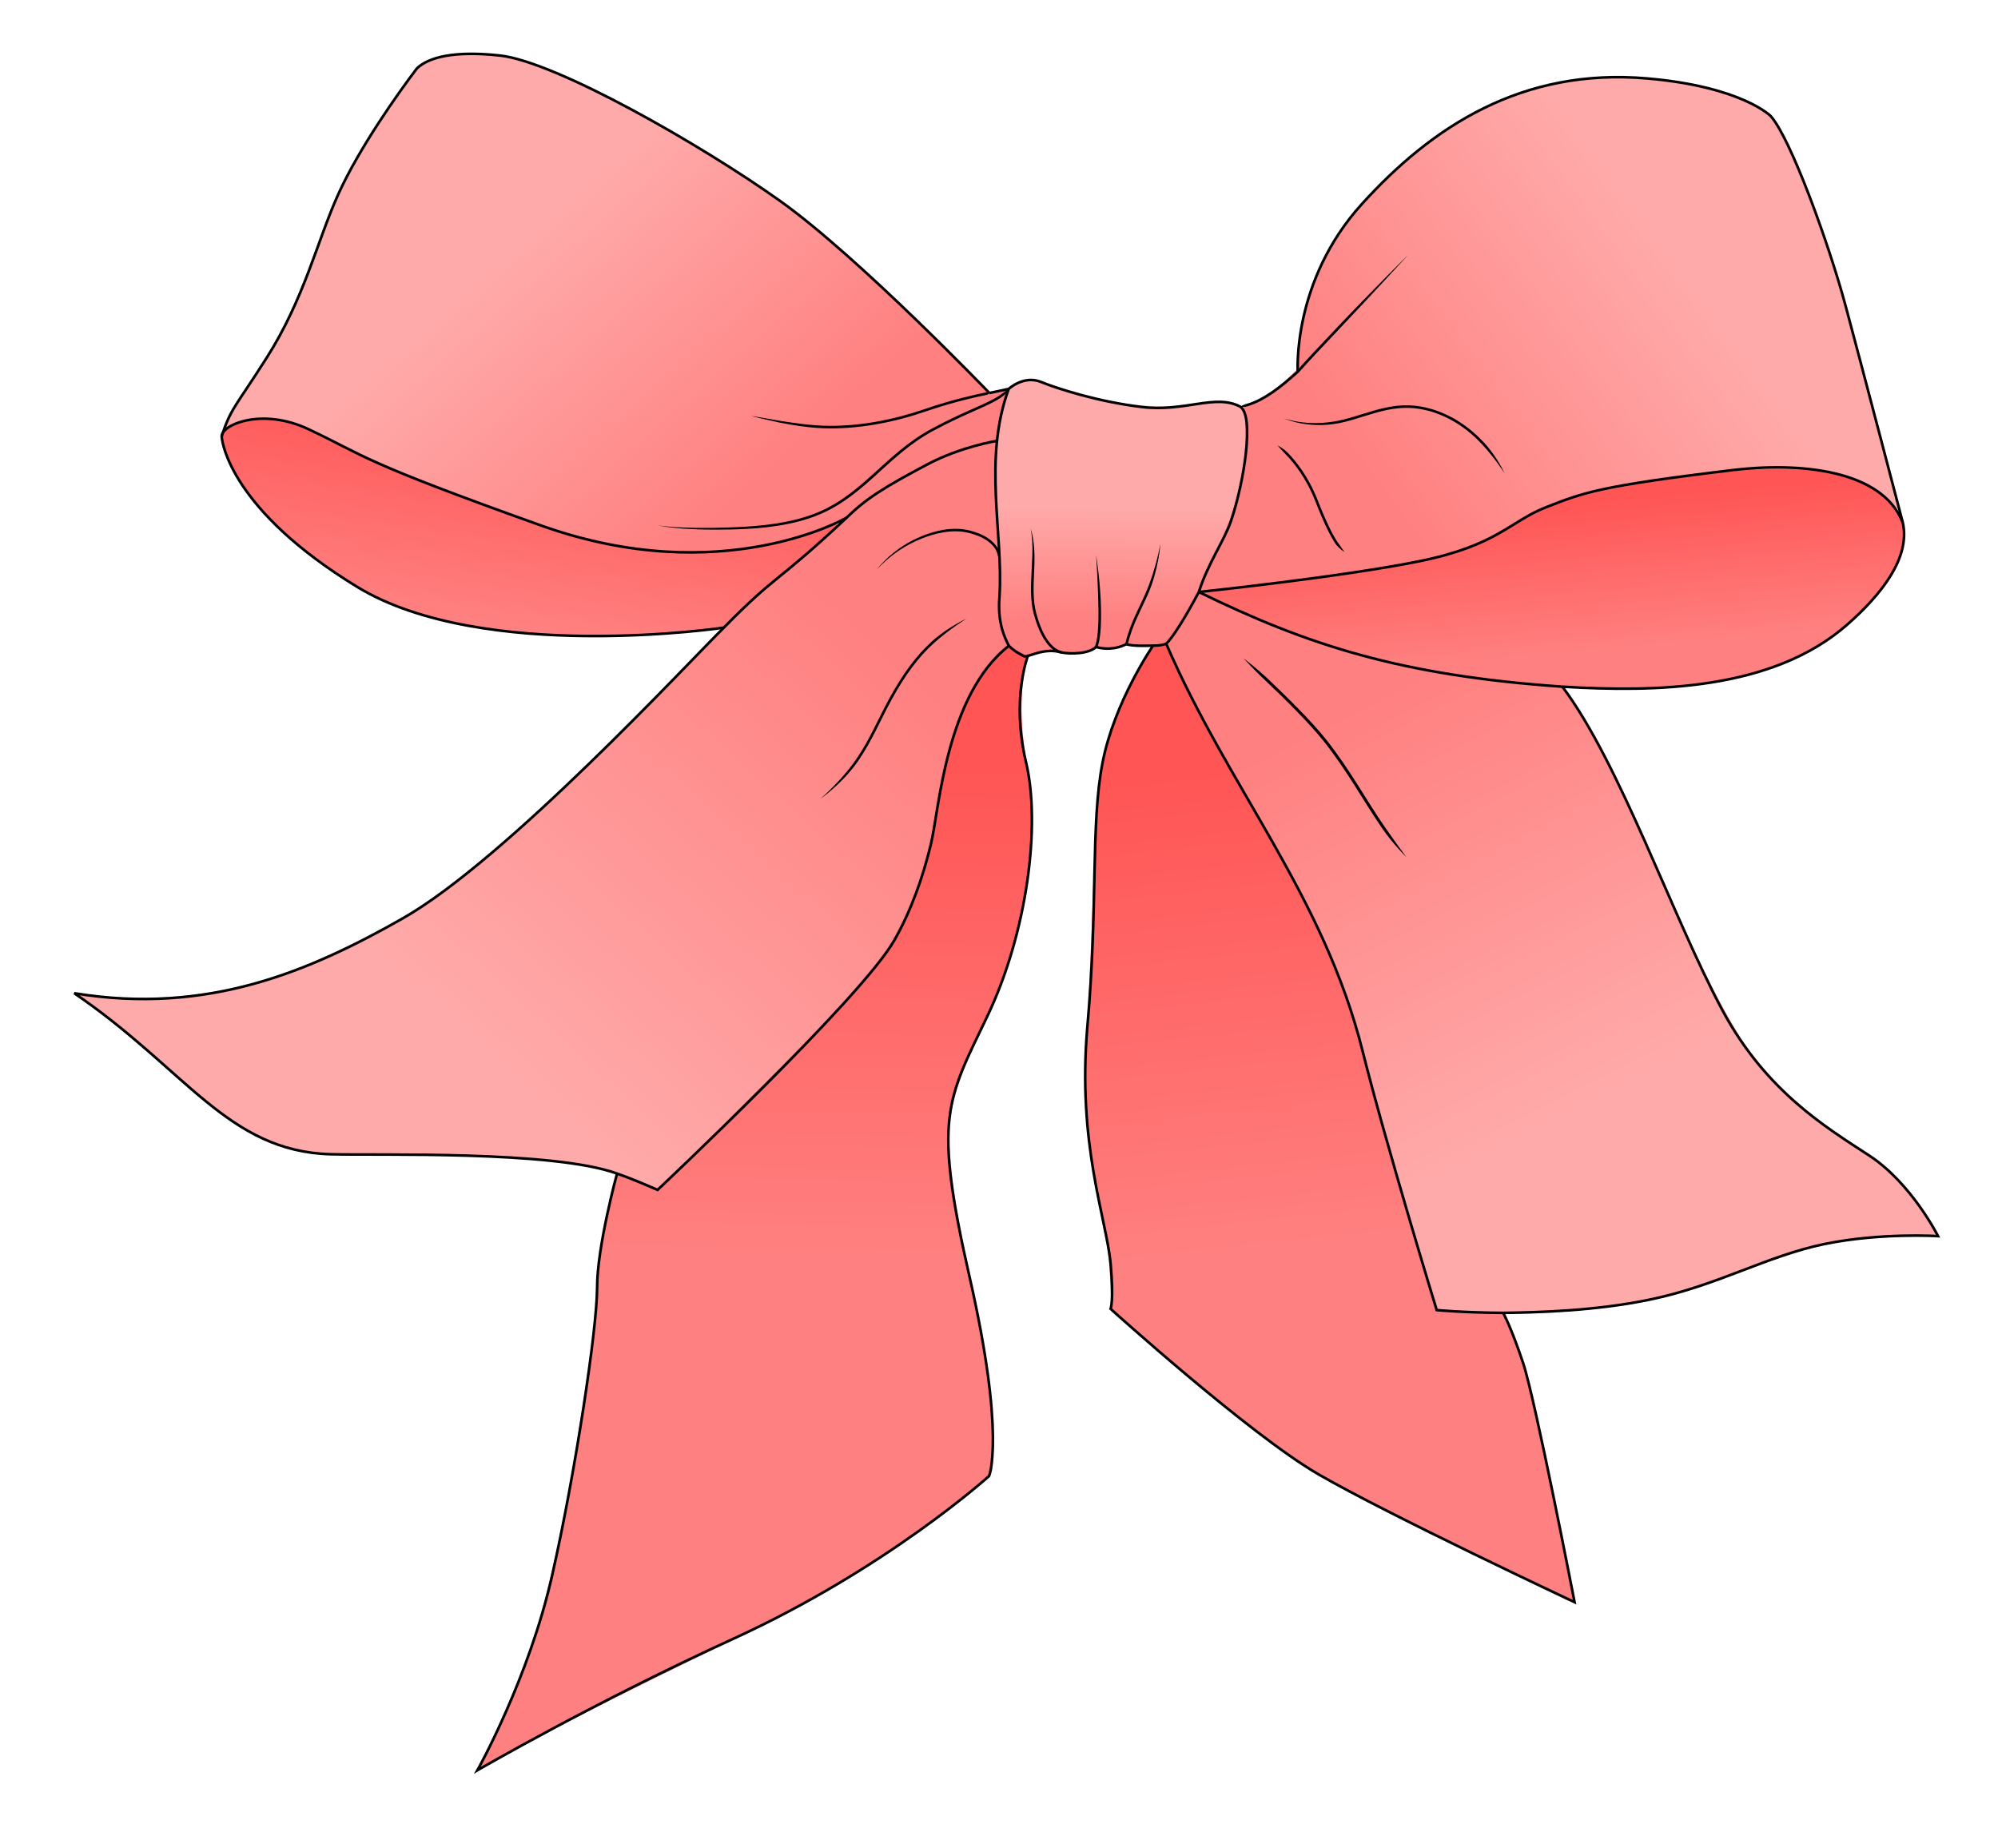
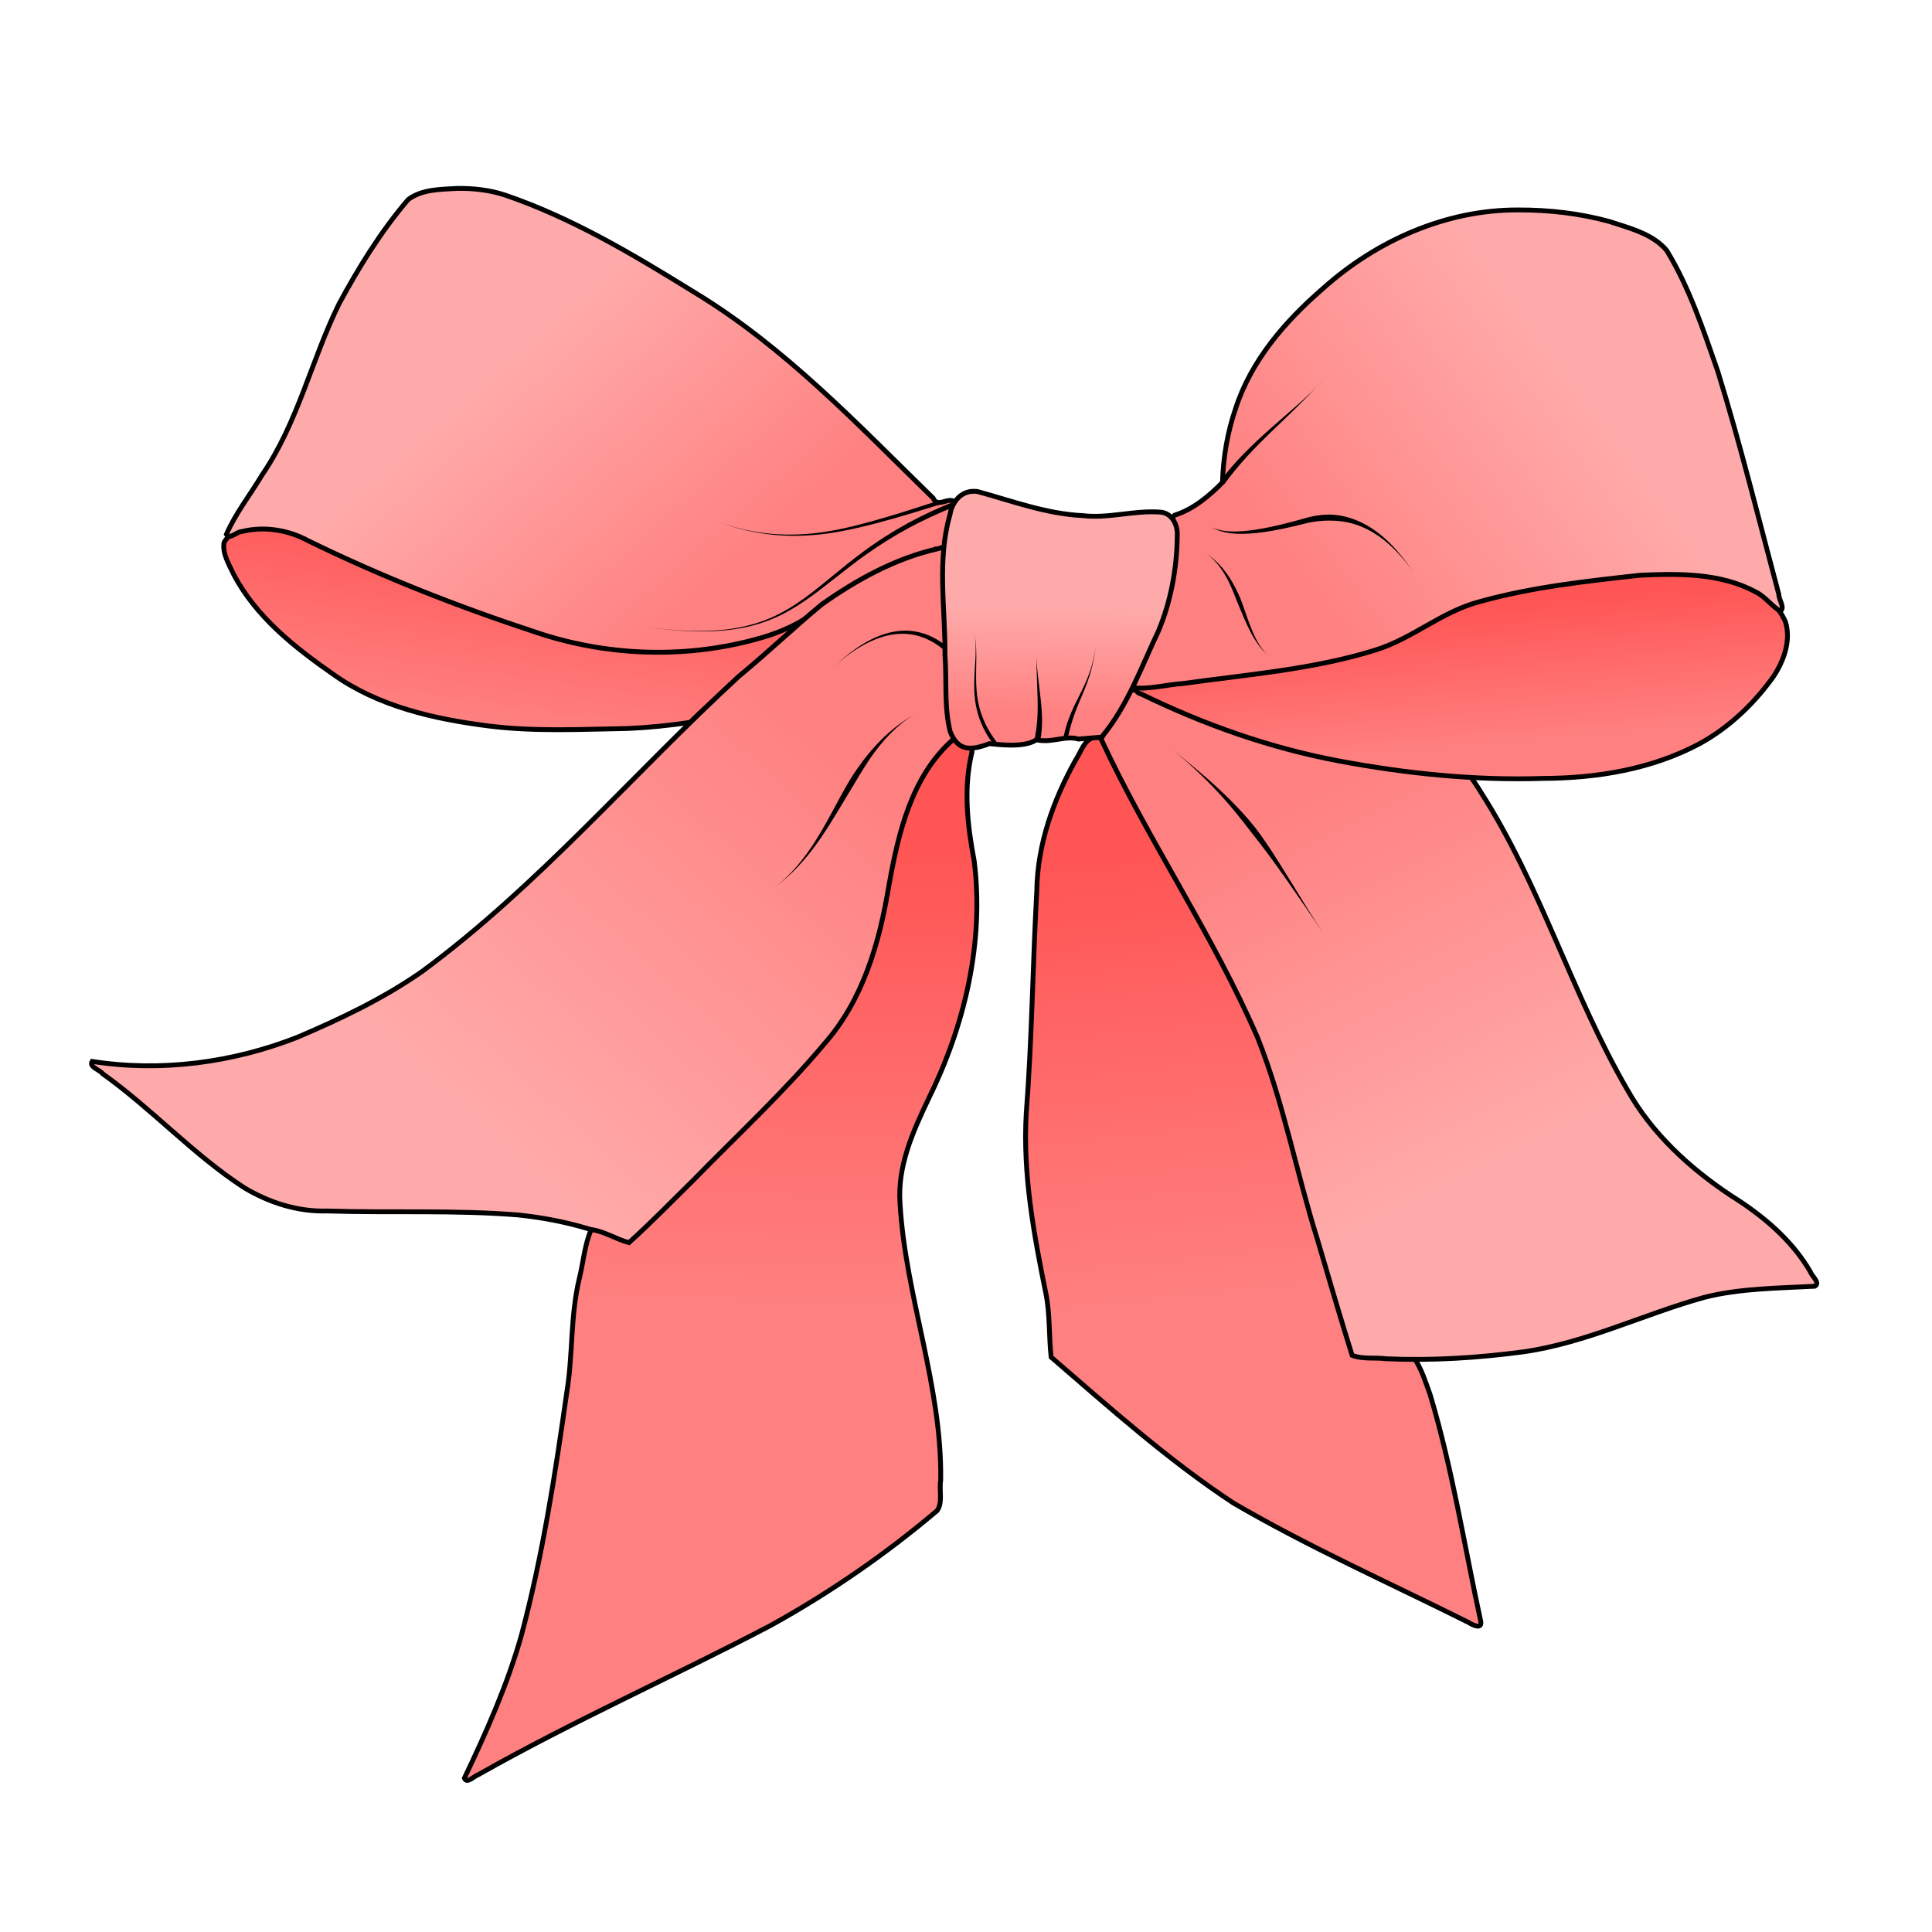
- <svg xmlns="http://www.w3.org/2000/svg" xmlns:xlink="http://www.w3.org/1999/xlink" viewBox="0 0 192.161 177.648">
+ <svg xmlns="http://www.w3.org/2000/svg" xmlns:xlink="http://www.w3.org/1999/xlink" version="1.1" viewBox="0 0 200 200">
  <defs>
-     <linearGradient id="linearGradient962" x1="725" x2="730" y1="303.571" y2="360" gradientTransform="matrix(.2696 0 0 .2699 -32.205 22.192)" gradientUnits="userSpaceOnUse" xlink:href="#innoGrad3" />
+     <linearGradient id="linearGradient962" x1="725" x2="730" y1="303.57" y2="360" gradientTransform="matrix(.25189 0 0 .25148 -28.149 -13.704)" gradientUnits="userSpaceOnUse" xlink:href="#innoGrad3" />
    <linearGradient id="innoGrad3">
-       <stop offset="0" stop-color="#f55" />
-       <stop offset="1" stop-color="#ff8080" />
+       <stop stop-color="#f55" offset="0" />
+       <stop stop-color="#ff8080" offset="1" />
    </linearGradient>
-     <linearGradient id="linearGradient992" x1="316.653" x2="305.714" y1="270.562" y2="349.286" gradientTransform="matrix(.2696 0 0 .2699 -32.205 22.192)" gradientUnits="userSpaceOnUse" xlink:href="#innoGrad3" />
-     <linearGradient id="linearGradient1016" x1="546.493" x2="546.998" y1="348.957" y2="305.015" gradientTransform="matrix(.2696 0 0 .2699 -32.205 22.192)" gradientUnits="userSpaceOnUse" xlink:href="#innoGrad1" />
+     <linearGradient id="linearGradient992" x1="316.65" x2="305.71" y1="270.56" y2="349.29" gradientTransform="matrix(.25189 0 0 .25148 -28.149 -13.704)" gradientUnits="userSpaceOnUse" xlink:href="#innoGrad3" />
+     <linearGradient id="linearGradient1016" x1="546.49" x2="547" y1="348.96" y2="305.02" gradientTransform="matrix(.25189 0 0 .25148 -28.149 -13.704)" gradientUnits="userSpaceOnUse" xlink:href="#innoGrad1" />
    <linearGradient id="innoGrad1">
-       <stop offset="0" stop-color="#ff8080" />
-       <stop offset="1" stop-color="#faa" />
+       <stop stop-color="#ff8080" offset="0" />
+       <stop stop-color="#faa" offset="1" />
    </linearGradient>
-     <linearGradient id="linearGradient1000" x1="417.734" x2="332.771" y1="287.623" y2="191.481" gradientTransform="matrix(.2696 0 0 .2699 -32.205 22.192)" gradientUnits="userSpaceOnUse" xlink:href="#innoGrad1" />
-     <linearGradient id="linearGradient1008" x1="633.366" x2="748.523" y1="281.782" y2="196.929" gradientTransform="matrix(.2696 0 0 .2699 -32.205 22.192)" gradientUnits="userSpaceOnUse" xlink:href="#innoGrad1" />
-     <linearGradient id="linearGradient1046" x1="450.919" x2="304.757" y1="353.67" y2="514.088" gradientTransform="matrix(.2696 0 0 .2699 -32.205 22.192)" gradientUnits="userSpaceOnUse" xlink:href="#innoGrad1" />
-     <linearGradient id="linearGradient1056" x1="645.487" x2="725.29" y1="377.746" y2="533.31" gradientTransform="matrix(.2696 0 0 .2699 -32.205 22.192)" gradientUnits="userSpaceOnUse" xlink:href="#innoGrad1" />
-     <linearGradient id="linearGradient1028" x1="497.857" x2="494.286" y1="405.714" y2="592.143" gradientTransform="matrix(.2696 0 0 .2699 -32.205 22.192)" gradientUnits="userSpaceOnUse" xlink:href="#innoGrad3" />
-     <linearGradient id="linearGradient1038" x1="154.989" x2="160.133" y1="107.584" y2="155.692" gradientTransform="matrix(1.01897 0 0 1.02008 -32.205 22.192)" gradientUnits="userSpaceOnUse" xlink:href="#innoGrad3" />
+     <linearGradient id="linearGradient1000" x1="417.73" x2="332.77" y1="287.62" y2="191.48" gradientTransform="matrix(.25189 0 0 .25148 -28.149 -13.704)" gradientUnits="userSpaceOnUse" xlink:href="#innoGrad1" />
+     <linearGradient id="linearGradient1008" x1="633.37" x2="748.52" y1="281.78" y2="196.93" gradientTransform="matrix(.25189 0 0 .25148 -28.149 -13.704)" gradientUnits="userSpaceOnUse" xlink:href="#innoGrad1" />
+     <linearGradient id="linearGradient1046" x1="450.92" x2="304.76" y1="353.67" y2="514.09" gradientTransform="matrix(.25189 0 0 .25148 -28.149 -13.704)" gradientUnits="userSpaceOnUse" xlink:href="#innoGrad1" />
+     <linearGradient id="linearGradient1056" x1="645.49" x2="725.29" y1="377.75" y2="533.31" gradientTransform="matrix(.25189 0 0 .25148 -28.149 -13.704)" gradientUnits="userSpaceOnUse" xlink:href="#innoGrad1" />
+     <linearGradient id="linearGradient1028" x1="497.86" x2="494.29" y1="405.71" y2="592.14" gradientTransform="matrix(.25189 0 0 .25148 -28.149 -13.704)" gradientUnits="userSpaceOnUse" xlink:href="#innoGrad3" />
+     <linearGradient id="linearGradient1038" x1="154.99" x2="160.13" y1="107.58" y2="155.69" gradientTransform="matrix(.95202 0 0 .95047 -28.149 -13.704)" gradientUnits="userSpaceOnUse" xlink:href="#innoGrad3" />
  </defs>
-   <path fill="url(#linearGradient962)" d="M182.68 100.565c-5.21.003-10.352.968-15.486 1.752-4.287.674-8.502 2.054-12.149 4.446-5.113 3.22-11.24 3.779-17.072 4.722-4.584.703-9.195 1.192-13.792 1.8-.577.035-.308.666.141.7 6.965 3.412 14.335 6.027 21.966 7.462 7.46 1.401 15.065 2.187 22.663 1.934 5.937-.02 12.012-1.029 17.291-3.859 3.27-1.796 6.046-4.455 8.198-7.488 1.14-1.743 1.956-4.005 1.3-6.07-1.37-3.087-4.813-4.474-7.922-5.049-1.69-.339-3.421-.354-5.138-.35z" transform="matrix(.9343 0 0 .93176 .077 -48.75)" />
-   <path fill="url(#linearGradient992)" d="M26.911 95.558c-1.482.003-3.372.158-4.165 1.612-.206 1.28.591 2.494 1.102 3.617 2.47 4.667 6.722 8.04 10.97 11.01 5.015 3.588 11.18 4.986 17.195 5.753 5.12.655 10.299.374 15.444.288 2.317-.1 4.646-.338 6.928-.683 3.489-3.452 7.39-6.437 10.998-9.755.242-.25 1.143-.935.416-1.1-4.393 1.843-9.152 2.895-13.927 2.874-5.943.222-11.793-1.042-17.33-3.11-7.05-2.52-14.104-5.074-20.787-8.478-1.897-.813-3.727-2.075-5.873-2.013a18.384 18.384 0 0 0-.971-.015z" transform="matrix(.9343 0 0 .93176 .077 -48.75)" />
-   <path fill="url(#linearGradient1016)" d="M105.79 91.485c-1.44-.007-2.407 1.26-2.607 2.587-1.462 5.064-.52 10.391-.558 15.567.211 2.842-.117 5.773.58 8.556.859 2.121 2.189 2.15 4.337 1.328.64.034 3.79.543 5.22-.435 1.645.403 3.197-.517 4.647-.075l2.572-.22c2.891-3.464 4.402-7.81 6.321-11.84 1.369-3.323 2.026-6.957 2.06-10.543.07-1.189-.595-2.554-1.919-2.614-2.88-.215-5.689.734-8.576.389-4.015-.193-7.793-1.621-11.634-2.672a2.453 2.453 0 0 0-.442-.028z" transform="matrix(.9343 0 0 .93176 .077 -48.75)" />
-   <path fill="url(#linearGradient1000)" d="M48.63 57.83c-1.846.112-3.95.076-5.486 1.244-3.008 3.526-5.465 7.515-7.658 11.59-3.06 6.243-4.567 13.218-8.53 19.012-1.306 2.197-2.931 4.248-3.95 6.596.376.62 1.151-.313 1.715-.32 2.427-.605 5.104-.2 7.343 1.02 8.15 3.999 16.615 7.33 25.234 10.171 7.714 2.614 16.193 2.951 24.07.867 2.871-.741 5.683-1.93 7.87-3.983 3.935-2.808 8.347-4.945 13.021-6.157.825-.639.482-1.97.884-2.858.05-.807.59-1.642.464-2.422-.752-.422-1.807.755-2.296-.352-8.326-8.148-16.418-16.774-26.456-22.863-6.688-4.154-13.528-8.257-21.009-10.815-1.682-.546-3.452-.75-5.216-.73z" transform="matrix(.9343 0 0 .93176 .077 -48.75)" />
-   <path fill="url(#linearGradient1008)" d="M166.154 60.226c-8.029-.043-15.767 3.429-21.678 8.754-4.186 3.634-7.965 8.009-9.673 13.38-.892 2.612-1.36 5.418-1.43 8.138-1.523 1.541-3.229 2.98-5.32 3.647-.494.511.202 1.246.024 1.874.375 5.38-1.534 10.582-3.97 15.283-.115.643-1.007 1.376-.64 2.005 1.833.206 3.714-.352 5.555-.47 7.13-.999 14.396-1.558 21.3-3.717 4.107-1.275 7.402-4.317 11.594-5.389 5.778-1.618 11.782-2.261 17.72-2.922 4.292-.19 8.9-.259 12.788 1.844 1.075.506 1.767 1.562 2.754 2.15.566-.382-.188-1.293-.164-1.863-2.21-8.276-4.24-16.608-6.767-24.794-1.598-4.578-3.127-9.262-5.66-13.424-1.567-1.868-4.12-2.468-6.34-3.21-3.277-.906-6.697-1.298-10.093-1.286z" transform="matrix(.9343 0 0 .93176 .077 -48.75)" />
-   <path fill="url(#linearGradient1046)" d="M101.7 97.897c-4.633 1.067-8.874 3.423-12.724 6.153-3.125 2.59-6.056 5.404-9.183 7.984-11.763 10.852-22.193 23.25-35.095 32.794-4.273 2.996-9.011 5.258-13.792 7.301-7.182 2.837-15.137 3.898-22.775 2.696-.386.621.868.938 1.168 1.37 5.469 3.91 10.038 8.984 15.682 12.663 2.767 1.66 5.935 2.683 9.185 2.586 7.06.223 14.145-.13 21.189.443 4.167.442 8.258 1.412 12.073 3.17.924-.161 1.481-1.29 2.25-1.802 7.05-6.886 14.223-13.7 20.525-21.296 4.312-5.315 5.635-12.238 6.785-18.801.933-4.766 2.408-9.761 5.899-13.312.593-.364 1.011-1.077.475-1.687-.924-2.865-.174-5.916-.53-8.87-.248-3.775-.323-7.558-.321-11.34-.106-.405-.563-.06-.811-.052z" transform="matrix(.9343 0 0 .93176 .077 -48.75)" />
-   <path fill="url(#linearGradient1056)" d="M123.267 113.432c-1.021 1.897-2.307 3.718-3.35 5.567 5.246 11.331 12.38 21.698 17.338 33.173 2.893 7.27 4.31 15.01 6.642 22.461 1.265 4.287 2.502 8.583 3.839 12.847 1.137.457 2.543.217 3.775.383 5.081.22 10.191-.098 15.23-.776 6.95-.996 13.297-4.182 20.01-6.046 4.003-1.02 8.151-1.01 12.24-1.237.682-.346-.344-1.135-.472-1.59-2.08-3.59-5.321-6.287-8.79-8.468-4.585-3.049-8.761-6.892-11.479-11.735-6.179-10.656-9.608-22.714-16.264-33.116-.587-.873-1.179-2.046-2.432-1.878-9.26-.676-18.51-2.338-27.175-5.725-3.11-1.112-6.07-2.665-9.112-3.86z" transform="matrix(.9343 0 0 .93176 .077 -48.75)" />
-   <path fill="url(#linearGradient1028)" d="M103.53 119.061c-4.638 4.092-6.074 10.435-7.125 16.264-1.024 6.253-2.852 12.658-7.12 17.513-4.508 5.395-9.675 10.185-14.575 15.216-2.351 2.314-4.65 4.689-7.096 6.904-1.423-.372-2.738-1.264-4.188-1.45-.73 1.702-.876 3.672-1.325 5.484-.999 4.176-.685 8.483-1.393 12.696-1.266 8.999-2.654 18-4.986 26.792-1.543 5.533-3.888 10.795-6.344 15.973.265.693 1.112-.264 1.563-.398 10.552-5.99 21.654-10.924 32.384-16.572a113.844 113.844 0 0 0 18.427-12.747c.656-.905.216-2.28.4-3.382.163-10.456-3.903-20.402-4.506-30.757-.297-4.123 1.413-7.947 3.138-11.577 4.012-8.143 6.215-17.407 5.078-26.491-.76-3.989-1.206-8.108-.24-12.098-.01-.847-1.329-.919-1.84-1.406l-.191.028z" transform="matrix(.9343 0 0 .93176 .077 -48.75)" />
-   <path fill="url(#linearGradient1038)" d="M119.71 118.862c-1.522-.319-1.946 1.51-2.597 2.47-2.477 4.448-4.234 9.386-4.309 14.525-.453 8.25-.534 16.52-1.169 24.758-.391 6.765.85 13.465 2.19 20.062.453 2.31.314 4.682.567 6.998 6.519 5.654 12.986 11.444 20.195 16.215 8.423 4.927 17.353 8.905 26.069 13.272.406.269 1.527.826 1.335-.145-1.82-8.394-3.135-16.92-5.602-25.16-.508-1.392-.959-2.907-1.792-4.1-2.226-.111-4.457-.085-6.669-.354-3.161-9.73-5.727-19.645-8.503-29.49-3.996-13.375-12.67-24.6-18.456-37.158-.435-.535-.533-1.721-1.26-1.893z" transform="matrix(.9343 0 0 .93176 .077 -48.75)" />
-   <path d="M105.53 62.268c.293-.683.383-1.95.363-3.534-.032-2.69-.476-5.339-.476-5.339s.197 2.675.23 5.342c.018 1.572-.09 2.84-.345 3.434z" />
-   <path fill="none" stroke="#000" stroke-width=".265" d="M148.014 127.272s-3.908 5.646-5.111 11.86c-1.203 6.214-.448 14.536-1.517 26.563-1.07 12.027 1.918 19.514 2.34 24.149.334 3.68 0 4.535 0 4.535s13.985 12.663 20.977 16.726c6.993 4.063 25.891 12.946 25.891 12.946s-3.968-20.506-5.197-24.19c-1.228-3.686-2.017-5.081-2.017-5.081M135.361 128.325s-1.7 4.397-.187 10.728c1.512 6.331.141 17.245-3.922 25.75-4.063 8.504-5.48 10.11-1.795 26.27 3.685 16.158 1.984 20.22 1.984 20.22s-10.308 9.342-25.797 16.443c-14.173 6.498-25.891 13.324-25.891 13.324s5.197-9.26 7.56-19.75c2.362-10.489 4.535-24.946 4.535-29.104 0-4.158 2.012-11.517 2.012-11.517" transform="matrix(.95202 0 0 .95047 -30.012 -58.884)" />
-   <path fill="none" stroke="#000" stroke-width=".265" d="M133.426 101.303s1.512-1.418 3.26-.709c1.748.709 5.769 2 10.179 2.535 4.41.535 7.416-1.37 9.955-.033 1.437.935.401 7.617-.935 11.56-.668 1.97-2.356 4.342-3.249 7.19-1.295 2.448-2.598 4.57-3.3 5.237-.575.218-1.322.19-1.322.19s-2.142.098-2.689-.152c-.534.262-1.61.69-3.072.293-.768.714-2.574.72-3.483.552-1.706-.522-3.24.439-3.729.397 0 0-.901-.367-1.596-1.066-.401-.801-1.182-2.3-.946-5.024.4-6.348-1.695-13.84.927-20.97zM131.476 101.716l1.95-.413" transform="matrix(.95202 0 0 .95047 -30.012 -58.884)" />
-   <path fill="none" stroke="#000" stroke-width=".265" d="M132.165 106.57s-3.57.574-6.928 2.352c-4.332 2.294-6.211 3.466-8.173 5.4-7.366 6.9-6.957 5.568-12.413 11.131-3.677 3.624-22.025 23.494-32.458 29.428-9.302 5.292-19.65 9.793-33.167 7.56 11.281 7.685 15.493 16.01 25.92 16.292 4.858.132 22.433-.4 28.914 1.956 0 0 1.337.435 4.094 1.652 0 0 20.58-19.377 23.92-25.257 1.671-2.94 2.907-6.414 3.71-9.788.801-3.375 1.513-15.055 7.86-20M149.337 127.083c6.3 14.613 15.891 25.425 19.845 41.227 2.346 9.376 7.483 26.192 7.483 26.192s2.713.257 6.715.278c3.6-.046 9.291-.196 14.811-1.339 6.885-1.425 11.8-4.42 17.63-5.62 5.704-1.176 11.492-.802 11.492-.802s-2.673-5.346-6.95-8.152c-4.276-2.806-10.417-6.452-14.833-14.7-5.029-9.393-10.35-24.998-16.17-32.74" transform="matrix(.95202 0 0 .95047 -30.012 -58.884)" />
-   <path fill="none" stroke="#000" stroke-width=".265" d="M152.636 121.847c10.966 5.366 20.387 8.448 36.724 9.58 9.429.576 21.21.364 28.762-6.265 3.463-3.04 6.423-6.794 5.63-10.329-2.07-5.377-10.47-6.124-17.153-5.323-13.363 1.604-15.1 2.272-18.842 3.742-3.742 1.47-4.945 3.876-12.83 5.48-7.884 1.603-22.291 3.115-22.291 3.115" transform="matrix(.95202 0 0 .95047 -30.012 -58.884)" />
-   <path fill="none" stroke="#000" stroke-width=".265" d="M131.476 69.3s-13.17-13.738-21.107-19.407c-7.937-5.67-22.684-14.122-28.348-14.741-5.633-.616-7.633.583-8.388 1.317-1.806 2.379-5.807 7.998-7.945 12.742-2.139 4.744-3.377 10.456-7.223 16.524-3.141 4.957-3.647 5.124-4.543 7.951.023.668 1.002 7.484 13.697 15.234 12.695 7.751 37.032 4.117 37.032 4.117" transform="matrix(.95202 0 0 .95047 -30.012 -28.073)" />
-   <path fill="none" stroke="#000" stroke-width=".265" d="M117.064 81.905s-12.562 7.35-30.87.801c-18.308-6.548-17.59-6.939-23.478-9.733-4.728-2.245-8.829-.454-8.794.713" transform="matrix(.95202 0 0 .95047 -30.012 -28.073)" />
-   <path d="M119.822 38.856c-.271.076-.538.25-.538.25s.312.075.607-.008c1.745-.49 3.389-1.799 5.012-3.265a54.959 54.87 0 0 0 .006-.005 36.973 36.912 0 0 1 .004-.005c.783-.889 2.097-2.296 3.886-4.181 3.356-3.538 6.643-7.143 6.643-7.143s-3.47 3.431-6.826 6.97c-1.786 1.882-3.099 3.287-3.887 4.182-1.614 1.457-3.236 2.736-4.906 3.205z" />
-   <path fill="none" stroke="#000" stroke-width=".265" d="M162.633 99.555s-.6-9.154 6.482-16.972c7.082-7.818 16.16-13.786 28.798-12.695 9.558.824 12.495 3.808 12.495 3.808 2.017 2.255 5.9 12.973 7.59 19.291 1.7 6.331 5.754 21.846 5.754 21.846" transform="matrix(.95202 0 0 .95047 -30.012 -58.884)" />
-   <path d="M108.458 61.972c.468-1.922 1.243-3.23 1.944-4.82 1.034-2.349 1.201-4.852 1.201-4.852s-.42 2.464-1.428 4.752c-.693 1.575-1.48 2.904-1.957 4.862zM129.263 40.334c-1.486.371-2.844.416-3.997.28-1.094-.13-1.796-.388-1.796-.388s.677.316 1.778.51c1.15.2 2.56.216 4.075-.163 2.584-.647 4.828-1.848 7.817-1.13 2.293.552 4.093 1.873 5.423 3.307 1.189 1.281 2.147 2.76 2.147 2.76s-.74-1.606-1.965-2.927c-1.355-1.46-3.195-2.814-5.547-3.379-3.077-.74-5.389.492-7.935 1.13zM89.78 61.877c1.463-1.333 3.17-2.385 3.17-2.385s-1.832.833-3.337 2.203c-1.475 1.342-2.755 3.048-4.088 5.486-1.108 2.027-1.89 3.961-3.185 5.842-1.467 2.13-3.45 3.806-3.45 3.806s2.147-1.48 3.653-3.667c1.314-1.907 2.1-3.851 3.2-5.863 1.324-2.423 2.586-4.102 4.036-5.422zM95.961 53.407c.007.08.064.125.1.147.021.014.04.01.04.01s.019.004.04-.013a.177.177 0 0 0 .064-.187c-.085-.486-.558-1.72-2.871-2.332-1.774-.465-3.55.063-4.662.52a10.879 10.879 0 0 0-3.526 2.307c-.614.606-.813.912-.813.912s.228-.285.868-.854c.576-.513 1.77-1.48 3.55-2.171 1.098-.424 2.84-.926 4.52-.476 2.243.595 2.619 1.726 2.69 2.137zM94.847 37.98c.199-.03.284-.137.306-.17.006-.01.004-.016.004-.016s0-.006-.009-.013c-.032-.023-.152-.092-.35-.042-.863.176-3.267.701-5.77 1.568-3.105 1.075-6.208 1.644-9.182 1.644-1.878 0-3.995-.354-4.907-.497-1.946-.353-2.71-.457-2.726-.46.016.005.758.203 2.694.627.955.185 2.977.576 4.939.577 3.005 0 6.136-.575 9.264-1.658a47.689 47.689 0 0 1 5.738-1.56zM123.863 43.554c-.434-.447-.986-.718-.986-.718s.39.46.81.89c.789.81 1.95 2.261 2.807 4.453.865 2.214 1.472 3.395 1.942 4.092.348.514.872.803.872.803s-.347-.469-.667-.941c-.453-.67-1.055-1.839-1.917-4.044-.87-2.227-2.052-3.706-2.86-4.535zM96.287 38.22c.695-.478.725-.819.725-.819s-.219.17-.865.616c-1.218.838-3.269 1.442-6.57 3.228-4.65 2.514-6.794 6.67-11.766 8.344-2.738.924-5.774 1.063-7.568 1.129-5.095.185-6.966-.204-6.966-.204s1.85.516 6.972.402c1.81-.04 4.844-.153 7.64-1.093 5.07-1.707 7.23-5.887 11.805-8.361 3.285-1.776 5.316-2.363 6.593-3.243zM121.783 65.132c-1.042-.966-2.18-1.83-2.18-1.83s.947 1.069 1.99 2.035l-.001-.001c1.806 1.709 4.348 4.204 5.745 5.972 2.32 2.937 3.79 5.744 5.656 8.432 1.006 1.45 2.258 2.678 2.258 2.678s-1.035-1.407-2.027-2.837c-1.853-2.67-3.328-5.486-5.666-8.446-1.42-1.797-3.963-4.29-5.774-6.002zM102.169 62.847c.028-.02.049-.168.013-.2-.036-.03-.044-.025-.053-.028l-.052-.013a1.392 1.392 0 0 1-.169-.053 1.985 1.985 0 0 1-.613-.388c-.502-.448-1.15-1.361-1.645-3.24-.319-1.21-.254-2.574-.19-3.968.053-1.118.055-2.009-.059-2.863a6.957 6.957 0 0 0-.275-1.265s.113.508.153 1.276c.047.916-.012 1.656-.066 2.84-.064 1.395-.135 2.78.198 4.043.504 1.91 1.171 2.872 1.719 3.36.274.245.518.37.69.436.086.033.155.05.198.061l.037.01s-.003.007-.036-.021c-.032-.029-.012-.176.012-.192z" />
+   <g stroke="#000">
+     <g stroke-width=".5">
+       <path d="m113.78 76.369c-1.422-0.297-1.818 1.407-2.426 2.301-2.314 4.144-3.956 8.745-4.026 13.534-0.423 7.687-0.499 15.393-1.092 23.069-0.365 6.303 0.794 12.546 2.046 18.693 0.423 2.152 0.293 4.362 0.53 6.521 6.091 5.268 12.133 10.663 18.868 15.108 7.87 4.591 16.213 8.297 24.356 12.366 0.379 0.251 1.427 0.77 1.247-0.135-1.7-7.821-2.929-15.765-5.234-23.443-0.475-1.297-0.896-2.709-1.674-3.82 1.573-22.023-4.297-42.449-31.419-62.43-0.406-0.498-0.498-1.604-1.177-1.764z" fill="url(#linearGradient1038)" />
+       <path d="m27.083 54.655c-1.385 0.003-3.151 0.147-3.891 1.502-0.192 1.193 0.552 2.324 1.03 3.37 2.308 4.348 6.28 7.491 10.249 10.259 4.686 3.343 10.445 4.646 16.065 5.36 4.784 0.61 9.622 0.348 14.429 0.268 2.165-0.093 4.341-0.315 6.473-0.636 3.26-3.216 6.904-5.998 10.275-9.089 0.226-0.233 1.068-0.871 0.389-1.025-4.104 1.717-8.551 2.697-13.012 2.678-5.553 0.207-11.018-0.971-16.191-2.898-6.587-2.348-13.177-4.728-19.421-7.899-1.772-0.758-3.482-1.933-5.487-1.876a17.176 17.129 0 0 0-0.907-0.014z" fill="url(#linearGradient992)" />
+       <path d="m117.11 71.309c-0.954 1.768-2.155 3.464-3.13 5.187 4.901 10.558 11.567 20.217 16.199 30.909 2.703 6.774 4.027 13.986 6.206 20.928 1.182 3.994 2.338 7.997 3.587 11.97 1.062 0.426 2.376 0.202 3.527 0.357 4.747 0.205 9.521-0.091 14.229-0.723 6.493-0.928 12.423-3.897 18.695-5.633 3.74-0.95 7.615-0.941 11.436-1.153 0.637-0.322-0.321-1.058-0.441-1.482-1.943-3.345-4.971-5.858-8.213-7.89-4.284-2.841-8.185-6.422-10.725-10.934-5.773-9.929-8.977-21.164-15.195-30.856-7.759-12.887-19.503-3.972-27.662-7.084-2.906-1.036-5.671-2.483-8.513-3.597z" fill="url(#linearGradient1056)" />
+       <path d="m47.375 19.502c-1.725 0.104-3.691 0.071-5.126 1.159-2.81 3.285-5.106 7.002-7.155 10.799-2.859 5.817-4.267 12.316-7.97 17.715-1.22 2.047-2.738 3.958-3.691 6.146 0.351 0.578 1.075-0.292 1.602-0.298 2.268-0.564 4.769-0.186 6.861 0.95 7.614 3.726 15.523 6.83 23.576 9.477 7.207 2.436 15.129 2.75 22.489 0.808 2.682-0.69 5.31-1.798 7.353-3.711 3.676-2.616 7.799-4.608 12.166-5.737 0.771-0.595 0.45-1.836 0.826-2.663 0.047-0.752 0.551-1.53 0.434-2.257-0.703-0.393-1.688 0.703-2.145-0.328-7.779-7.592-15.339-15.629-24.718-21.303-6.249-3.87-12.639-7.694-19.629-10.077-1.571-0.509-3.225-0.699-4.873-0.68z" fill="url(#linearGradient1000)" />
+       <path d="m172.62 59.32c-4.868 0.003-9.672 0.902-14.469 1.632-4.005 0.628-7.943 1.914-11.351 4.143-4.777 3-10.502 3.521-15.95 4.4-4.283 0.655-8.591 1.111-12.886 1.677-0.539 0.033-0.288 0.621 0.132 0.652 6.507 3.179 13.393 5.616 20.523 6.953 6.97 1.305 14.075 2.038 21.174 1.802 5.547-0.019 11.223-0.959 16.155-3.596 3.055-1.673 5.649-4.151 7.659-6.977 1.065-1.624 1.827-3.732 1.215-5.656-1.28-2.876-4.497-4.169-7.402-4.705-1.579-0.316-3.196-0.33-4.8-0.326z" fill="url(#linearGradient962)" />
+       <path d="m157.18 21.734c-7.502-0.04-14.731 3.195-20.254 8.157-3.911 3.386-7.442 7.463-9.037 12.467-0.833 2.434-1.271 5.048-1.336 7.583-1.423 1.436-3.017 2.777-4.971 3.398-0.462 0.476 0.189 1.161 0.022 1.746 0.35 5.013-1.433 9.86-3.709 14.24-0.107 0.599-0.941 1.282-0.598 1.868 1.713 0.192 3.47-0.328 5.19-0.438 6.662-0.931 13.45-1.452 19.901-3.463 3.837-1.188 6.916-4.022 10.832-5.021 5.398-1.508 11.008-2.107 16.556-2.723 4.01-0.177 8.315-0.241 11.948 1.718 1.004 0.471 1.651 1.455 2.573 2.003 0.529-0.356-0.176-1.205-0.153-1.736-2.065-7.711-3.961-15.475-6.322-23.102-1.493-4.266-2.922-8.63-5.288-12.508-1.464-1.74-3.849-2.3-5.923-2.991-3.062-0.844-6.257-1.209-9.43-1.198z" fill="url(#linearGradient1008)" />
+       <path d="m96.958 56.834c-4.329 0.994-8.291 3.189-11.888 5.733-2.92 2.413-5.658 5.035-8.58 7.439-10.99 10.111-20.735 21.663-32.789 30.556-3.992 2.792-8.419 4.899-12.886 6.803-6.71 2.643-14.142 3.632-21.279 2.512-0.361 0.579 0.811 0.874 1.091 1.276 5.11 3.643 9.379 8.371 14.652 11.799 2.585 1.547 5.545 2.5 8.582 2.409 6.596 0.208 13.216-0.121 19.797 0.413 3.893 0.412 7.715 1.316 11.28 2.954 0.863-0.15 1.384-1.202 2.102-1.679 6.587-6.416 13.289-12.765 19.177-19.843 4.029-4.952 5.265-11.403 6.339-17.518 0.872-4.441 2.25-9.095 5.511-12.404 0.554-0.339 0.945-1.004 0.444-1.572-0.863-2.67-0.163-5.512-0.495-8.265-0.232-3.517-0.302-7.042-0.3-10.566-0.099-0.377-0.526-0.056-0.758-0.048z" fill="url(#linearGradient1046)" />
+       <path d="m98.668 76.554c-4.333 3.813-5.675 9.723-6.657 15.154-0.957 5.826-2.665 11.794-6.652 16.318-4.212 5.027-9.039 9.49-13.617 14.178-2.196 2.156-4.345 4.369-6.63 6.433-1.329-0.347-2.558-1.178-3.913-1.351-0.682 1.586-0.818 3.421-1.238 5.11-0.933 3.891-0.64 7.904-1.302 11.83-1.183 8.385-2.48 16.772-4.658 24.964-1.442 5.155-3.633 10.058-5.927 14.883 0.248 0.646 1.039-0.246 1.46-0.371 9.859-5.581 20.231-10.179 30.256-15.441a106.36 106.08 0 0 0 17.216-11.877c0.613-0.843 0.202-2.124 0.374-3.151 0.152-9.742-3.647-19.01-4.21-28.658-0.277-3.842 1.32-7.405 2.932-10.787 3.748-7.587 5.807-16.219 4.744-24.683-0.71-3.717-1.127-7.555-0.224-11.272-9e-3 -0.789-1.242-0.856-1.719-1.31l-0.178 0.026z" fill="url(#linearGradient1028)" />
+     </g>
+     <path d="m98.875 51.769s1.44-1.348 3.104-0.674 5.492 1.901 9.691 2.409c4.198 0.508 7.06-1.302 9.477-0.031 1.368 0.889 0.382 7.24-0.89 10.987-0.636 1.872-2.243 4.127-3.093 6.834-1.233 2.327-2.473 4.344-3.142 4.978-0.547 0.207-1.259 0.181-1.259 0.181s-2.039 0.093-2.56-0.144c-0.508 0.249-1.533 0.656-2.925 0.278-0.731 0.679-2.45 0.684-3.316 0.525-1.624-0.496-3.085 0.417-3.55 0.377 0 0-0.858-0.349-1.519-1.013-0.382-0.761-1.125-2.186-0.901-4.775 0.381-6.034-1.614-13.155 0.883-19.931zm-1.856 0.393 1.856-0.393" fill="none" stroke-width=".252" />
+     <path d="m100.78 50.86c-1.345-0.006-2.249 1.174-2.436 2.41-1.366 4.718-0.486 9.682-0.521 14.505 0.197 2.648-0.109 5.379 0.542 7.972 0.803 1.976 2.045 2.003 4.052 1.237 0.598 0.032 3.541 0.506 4.877-0.405 1.537 0.376 2.987-0.482 4.342-0.07l2.403-0.205c2.701-3.228 4.113-7.277 5.906-11.032 1.279-3.096 1.893-6.482 1.925-9.823 0.065-1.108-0.556-2.38-1.793-2.436-2.691-0.2-5.315 0.684-8.013 0.362-3.751-0.18-7.281-1.51-10.87-2.49a2.292 2.286 0 0 0-0.413-0.026z" fill="url(#linearGradient1016)" stroke-width=".5" />
+   </g>
+   <g>
+     <path d="m107.39 76.636c4e-3 -0.023 0.311-0.037 0.315-0.06 0.217-1.2 0.227-2.517 8e-3 -4.363-0.2-1.687-0.436-3.47-0.436-4.45 0 0.98 0.084 2.787 0.133 4.472 0.056 1.918-0.073 3.018-0.293 4.235-4e-3 0.022 0.277 0.143 0.273 0.166z" />
+     <path d="m126.55 49.94 0.21 0.155c1.464-1.98 2.922-3.587 5.649-6.168 2.26-2.139 4.132-4.06 4.895-5.061-1.066 1.399-2.313 2.469-5.071 4.867-2.744 2.387-4.475 4.13-5.894 6.051l0.21 0.155z" />
+     <path d="m125.33 54.594c0.2 0.07 0.481 0.217 0.985 0.376 0.374 0.118 0.892 0.239 1.64 0.28 1.532 0.084 3.778-0.18 7.158-1.057 1.007-0.244 1.827-0.304 2.51-0.3 0.538 0.004 1.512 0.02 2.682 0.396 1.113 0.358 2.28 0.997 3.461 2.038 1.176 1.036 2.111 2.251 2.739 3.206-0.633-0.962-1.503-2.197-2.635-3.317-1.13-1.119-2.272-1.874-3.412-2.344-1.208-0.497-2.244-0.598-2.831-0.602-0.728-0.005-1.621 0.099-2.653 0.411-3.334 0.951-5.516 1.311-7.014 1.337-0.73 0.013-1.244-0.055-1.622-0.133-0.443-0.091-0.866-0.241-1.007-0.291z" />
+     <path d="m124.74 57.204c0.72 0.486 1.509 1.282 2.194 2.514 0.508 0.914 0.872 1.919 1.064 2.396 0.059 0.147 0.147 0.36 0.235 0.573 0.299 0.722 0.804 1.968 1.314 2.909 0.664 1.225 1.277 1.875 1.835 2.359-0.545-0.472-1.117-1.212-1.661-2.444-0.414-0.936-0.839-2.259-1.098-2.974-0.083-0.23-0.157-0.423-0.222-0.585-0.198-0.491-0.648-1.468-1.258-2.362-0.831-1.22-1.665-1.887-2.403-2.385z" />
+     <path d="m103.14 77.112 0.164-0.128c-0.647-0.831-1.326-1.881-1.755-3.195-0.32-0.978-0.452-1.939-0.491-2.958-0.038-0.993 0.01-1.966 0.01-2.842 7e-5 -1.259-0.097-2.055-0.266-2.792 0.166 0.723 0.236 1.553 0.184 2.79-0.036 0.872-0.13 1.841-0.136 2.847-6e-3 1.031 0.085 2.028 0.38 3.053 0.397 1.378 1.081 2.497 1.746 3.352l0.164-0.128z" />
+     <path d="m110.32 76.34c6e-3 -0.027 0.247-0.057 0.252-0.083 0.155-0.712 0.35-1.475 0.689-2.404 0.269-0.738 0.532-1.326 0.848-2.082 0.304-0.727 0.57-1.411 0.798-2.205 0.307-1.07 0.457-2.041 0.558-2.898-0.099 0.845-0.29 1.835-0.646 2.87-0.266 0.774-0.574 1.436-0.922 2.136-0.358 0.72-0.672 1.315-0.983 2.041-0.392 0.916-0.635 1.727-0.791 2.444-6e-3 0.027 0.202 0.154 0.196 0.181z" />
+     <path d="m121.47 77.67c1.365 1.116 3.044 2.447 4.86 4.152 1.701 1.596 2.922 2.979 3.594 3.839 0.109 0.139 0.232 0.302 0.367 0.485 0.915 1.242 1.851 2.703 3.176 4.857 1.359 2.211 2.438 3.986 3.454 5.506-0.63-0.942-2.591-3.803-3.681-5.357-1.512-2.155-2.425-3.361-3.43-4.641-0.138-0.176-0.264-0.336-0.371-0.472-0.693-0.888-1.715-2.266-3.327-4.001-1.609-1.732-3.363-3.324-4.642-4.369z" />
+     <path d="m94.813 73.86c-1.393 0.81-2.938 1.871-4.626 3.839-1.002 1.168-1.812 2.386-2.212 3.047-0.287 0.475-0.615 1.054-1.034 1.824-0.781 1.436-1.792 3.394-2.906 5.06-1.433 2.143-2.809 3.474-4.027 4.351 1.241-0.894 2.644-2.101 4.226-4.211 1.217-1.622 2.34-3.53 3.18-4.931 0.583-0.973 0.657-1.092 1.075-1.783 0.389-0.643 1.114-1.914 1.998-3.121 1.466-2.003 2.976-3.291 4.327-4.076z" />
+     <path d="m97.897 67.13c-0.031-0.026 0.02-0.283-0.012-0.309-0.721-0.577-1.752-1.2-3.054-1.436-1.023-0.186-2.074-0.11-3.144 0.21-1.055 0.315-2.036 0.84-2.906 1.426-1.128 0.76-2.054 1.617-2.585 2.118 0.535-0.505 1.48-1.326 2.635-2.039 0.889-0.549 1.877-1.019 2.917-1.278 1.053-0.262 2.056-0.281 3.008-0.068 1.211 0.272 2.154 0.88 2.84 1.429 0.031 0.024 0.27-0.079 0.301-0.053z" />
+     <path d="m98.703 52.228-0.094-0.237c-3.153 1.256-6.182 2.849-9.348 5.195-2.207 1.635-4.102 3.374-6.058 4.784-1.998 1.441-3.984 2.455-6.611 2.973-3.49 0.688-7.498 0.334-11.023-0.241 3.524 0.575 7.525 0.971 11.042 0.34 2.653-0.476 4.684-1.451 6.739-2.864 2.005-1.379 3.937-3.077 6.152-4.662 3.187-2.281 6.162-3.804 9.296-5.052l-0.094-0.237z" />
+     <path d="m97.439 51.962c-0.007 0.002-0.09-0.189-0.097-0.187-2.041 0.628-7.751 2.618-11.688 3.244-1.985 0.315-3.872 0.407-5.757 0.244-2.514-0.217-4.619-0.859-6.178-1.471 1.561 0.613 3.649 1.285 6.17 1.553 1.89 0.201 3.788 0.152 5.795-0.12 4.059-0.551 9.679-2.407 11.779-3.053 0.007-0.002-0.032-0.207-0.025-0.209z" />
+   </g>
</svg>
